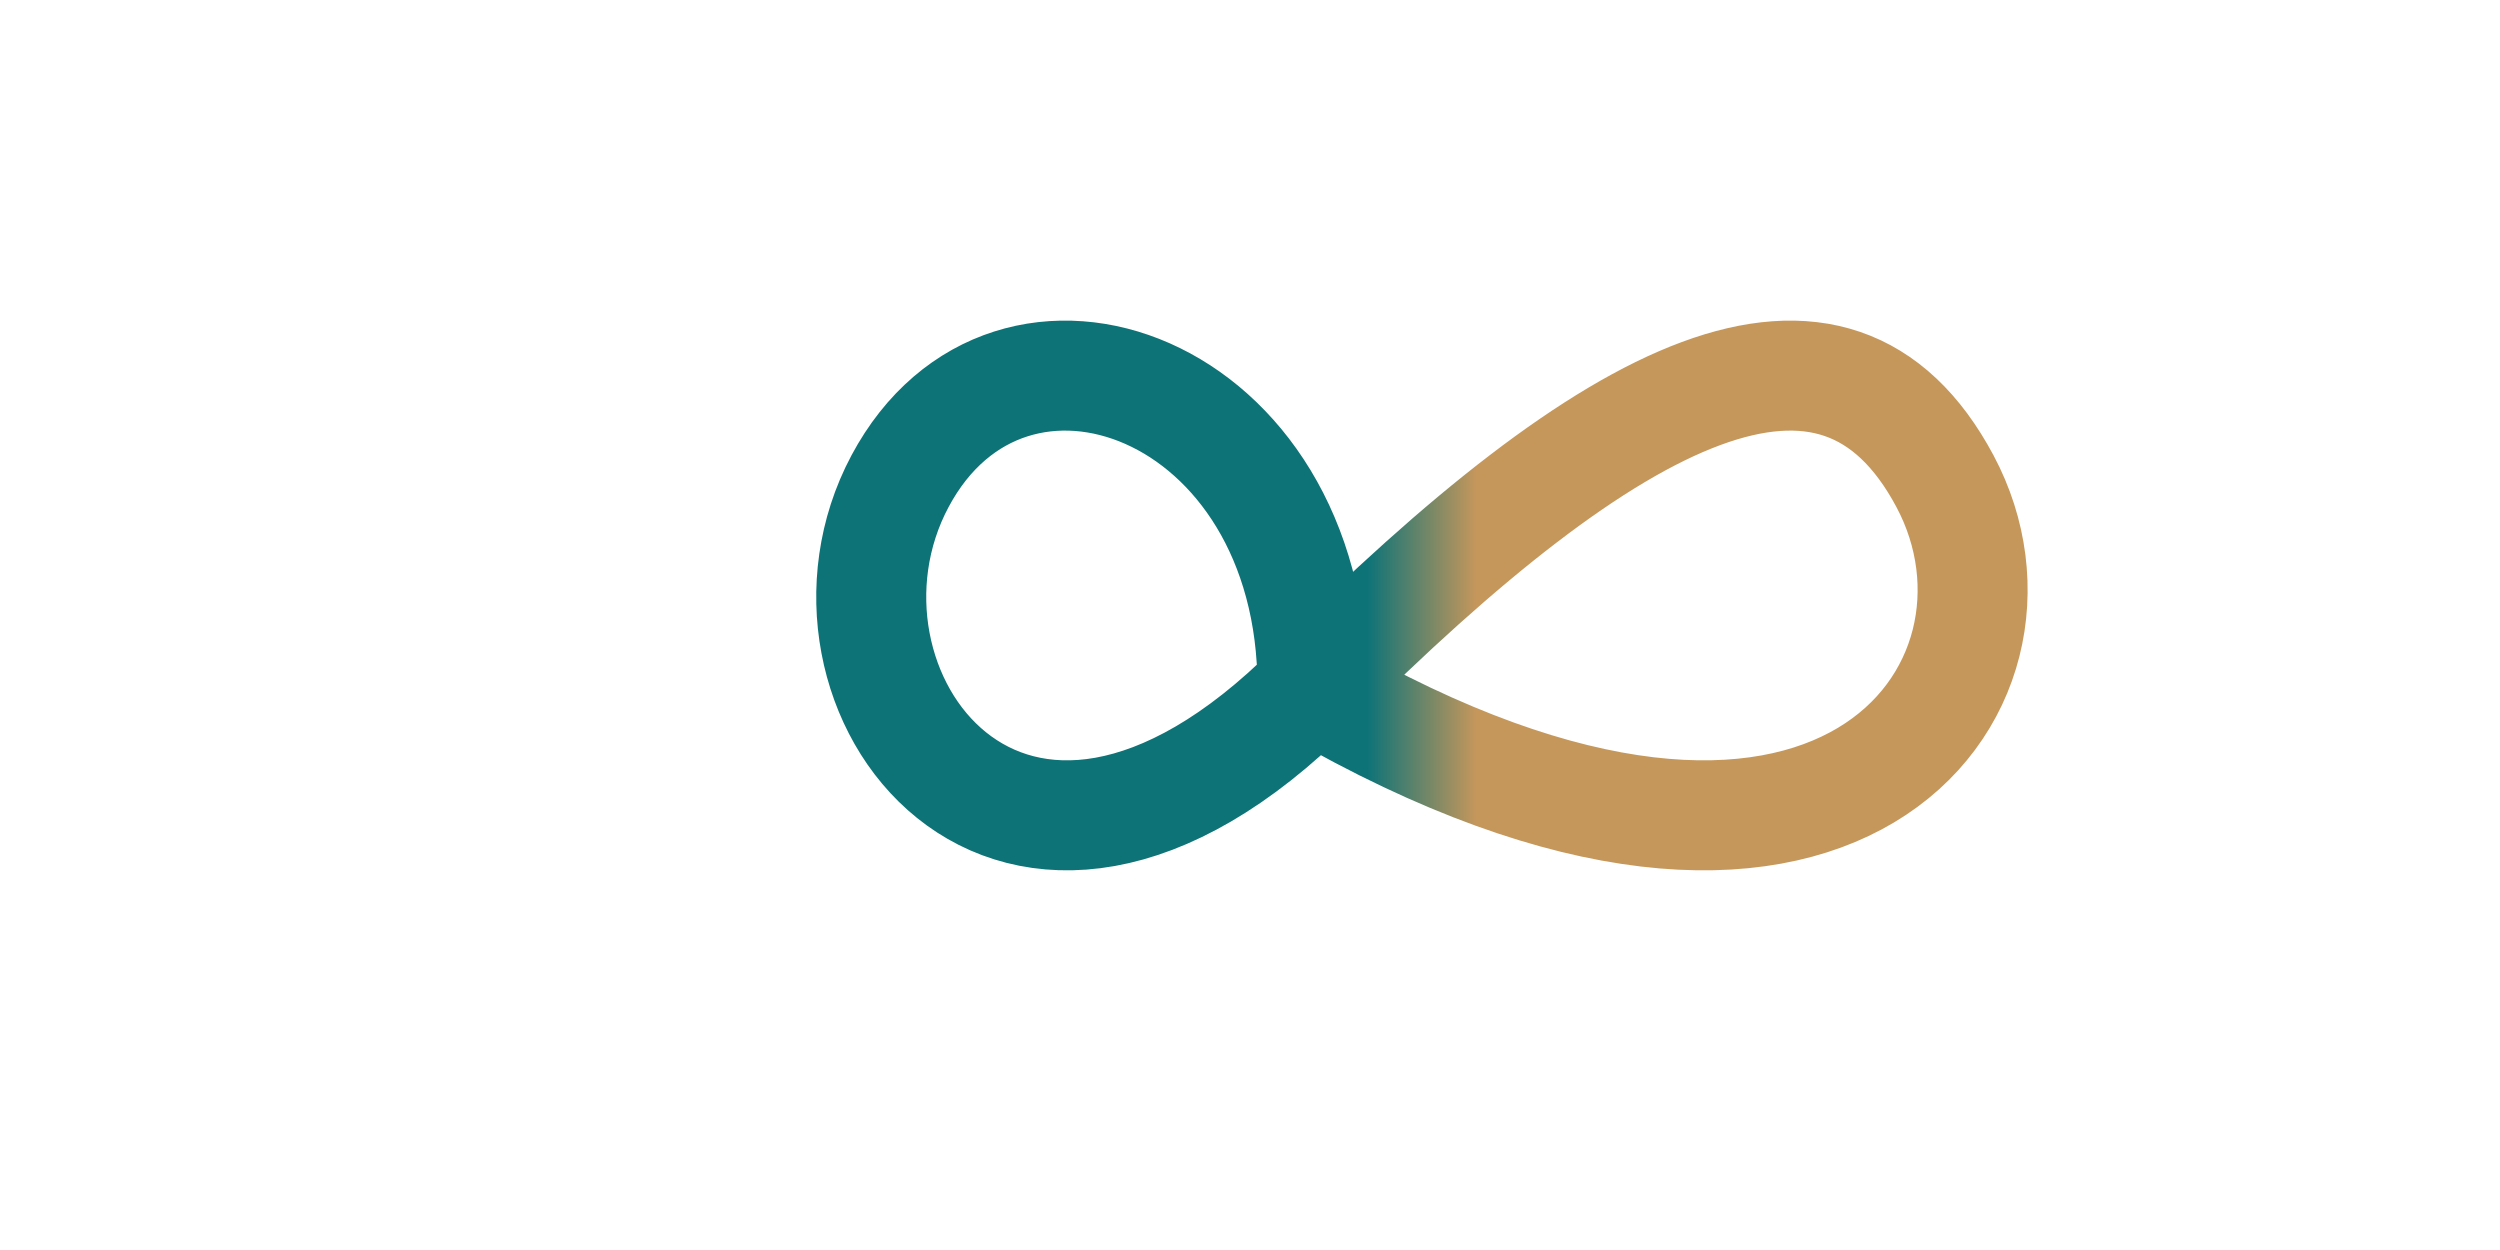
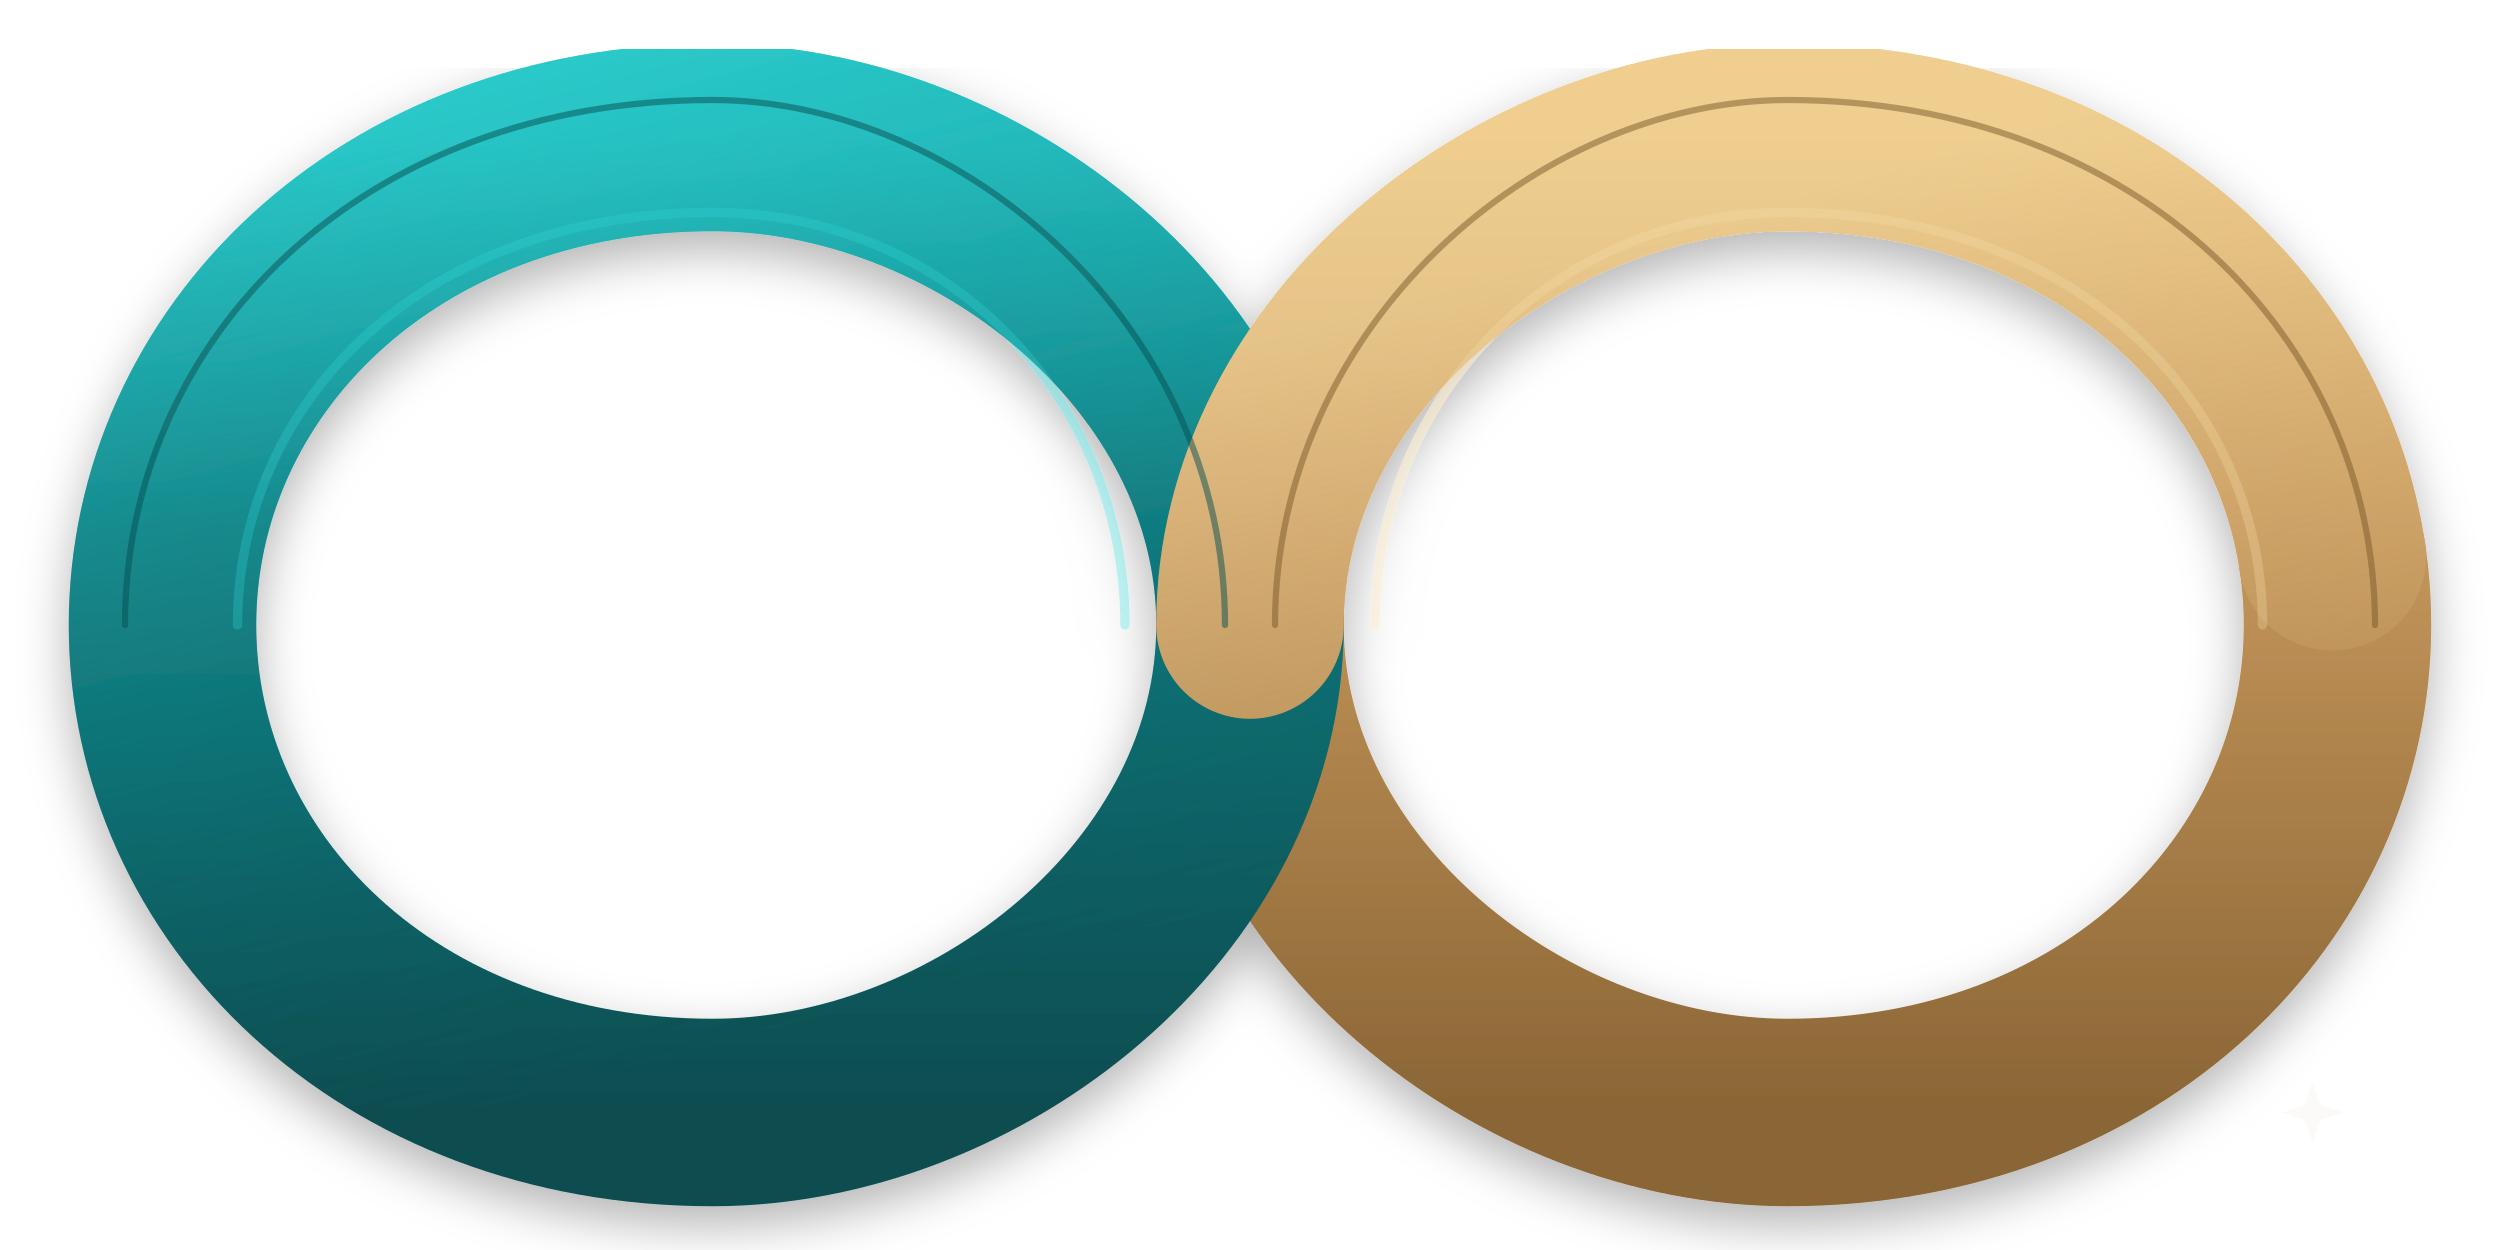
- <svg xmlns="http://www.w3.org/2000/svg" viewBox="0 0 200 100" fill="none">
+ <svg xmlns="http://www.w3.org/2000/svg" viewBox="0 0 400 200">
  <defs>
-     <linearGradient id="teal-gold" x1="0%" y1="50%" x2="100%" y2="50%">
-       <stop offset="0%" stop-color="#0D7377" />
-       <stop offset="45%" stop-color="#0D7377" />
-       <stop offset="55%" stop-color="#C5975B" />
-       <stop offset="100%" stop-color="#C5975B" />
+     <linearGradient id="tealGrad" x1="0" y1="0" x2="0" y2="1">
+       <stop offset="0%" stop-color="#1AAFB0" />
+       <stop offset="40%" stop-color="#0D7377" />
+       <stop offset="100%" stop-color="#074D50" />
    </linearGradient>
+     <linearGradient id="goldGrad" x1="0" y1="0" x2="0" y2="1">
+       <stop offset="0%" stop-color="#E8C078" />
+       <stop offset="40%" stop-color="#C5975B" />
+       <stop offset="100%" stop-color="#8A6535" />
+     </linearGradient>
+     <linearGradient id="tealHi" x1="0" y1="0" x2="0.3" y2="1">
+       <stop offset="0%" stop-color="#3EE8E8" stop-opacity="0.5" />
+       <stop offset="100%" stop-color="#0D7377" stop-opacity="0" />
+     </linearGradient>
+     <linearGradient id="goldHi" x1="0.7" y1="0" x2="1" y2="1">
+       <stop offset="0%" stop-color="#F5DCA8" stop-opacity="0.5" />
+       <stop offset="100%" stop-color="#C5975B" stop-opacity="0" />
+     </linearGradient>
+     <filter id="ds" x="-5%" y="-5%" width="110%" height="120%">
+       <feDropShadow dx="0" dy="3" stdDeviation="4" flood-color="#000" flood-opacity="0.3" />
+     </filter>
  </defs>
-   <path d="M50 50 C50 28 28 20 20 35 C12 50 28 72 50 50 C72 28 88 20 96 35 C104 50 88 72 50 50" stroke="url(#teal-gold)" stroke-width="8" stroke-linecap="round" fill="none" transform="translate(50,0) scale(1.1)" />
+   <g filter="url(#ds)">
+     <path d="M200,100 C200,56 244,22 286,22 C338,22 374,58 374,100 C374,142 338,178 286,178 C244,178 200,144 200,100" fill="none" stroke="url(#goldGrad)" stroke-width="30" stroke-linecap="round" stroke-dasharray="0 248 500" />
+     <path d="M200,100 C200,56 156,22 114,22 C62,22 26,58 26,100 C26,142 62,178 114,178 C156,178 200,144 200,100" fill="none" stroke="url(#tealGrad)" stroke-width="30" stroke-linecap="round" />
+     <path d="M200,100 C200,56 156,22 114,22 C62,22 26,58 26,100 C26,142 62,178 114,178 C156,178 200,144 200,100" fill="none" stroke="url(#tealHi)" stroke-width="30" stroke-linecap="round" />
+     <path d="M200,100 C200,56 244,22 286,22 C338,22 374,58 374,100 C374,142 338,178 286,178 C244,178 200,144 200,100" fill="none" stroke="url(#goldGrad)" stroke-width="30" stroke-linecap="round" stroke-dasharray="248 500" />
+     <path d="M200,100 C200,56 244,22 286,22 C338,22 374,58 374,100 C374,142 338,178 286,178 C244,178 200,144 200,100" fill="none" stroke="url(#goldHi)" stroke-width="30" stroke-linecap="round" stroke-dasharray="248 500" />
+     <path d="M180,100 C180,64 152,34 114,34 C68,34 38,64 38,100" fill="none" stroke="#2ED8D8" stroke-width="1.5" stroke-linecap="round" opacity="0.3" />
+     <path d="M220,100 C220,64 248,34 286,34 C332,34 362,64 362,100" fill="none" stroke="#F5DCA8" stroke-width="1.5" stroke-linecap="round" opacity="0.3" />
+     <path d="M196,100 C196,52 154,16 114,16 C58,16 20,54 20,100" fill="none" stroke="#074D50" stroke-width="1" stroke-linecap="round" opacity="0.5" />
+     <path d="M204,100 C204,52 246,16 286,16 C342,16 380,54 380,100" fill="none" stroke="#7A5828" stroke-width="1" stroke-linecap="round" opacity="0.5" />
+   </g>
+   <g transform="translate(370,178)" opacity="0.5">
+     <path d="M0,-5 L1.2,-1.2 L5,0 L1.2,1.2 L0,5 L-1.2,1.2 L-5,0 L-1.2,-1.2Z" fill="#F8F6F3" />
+   </g>
</svg>
